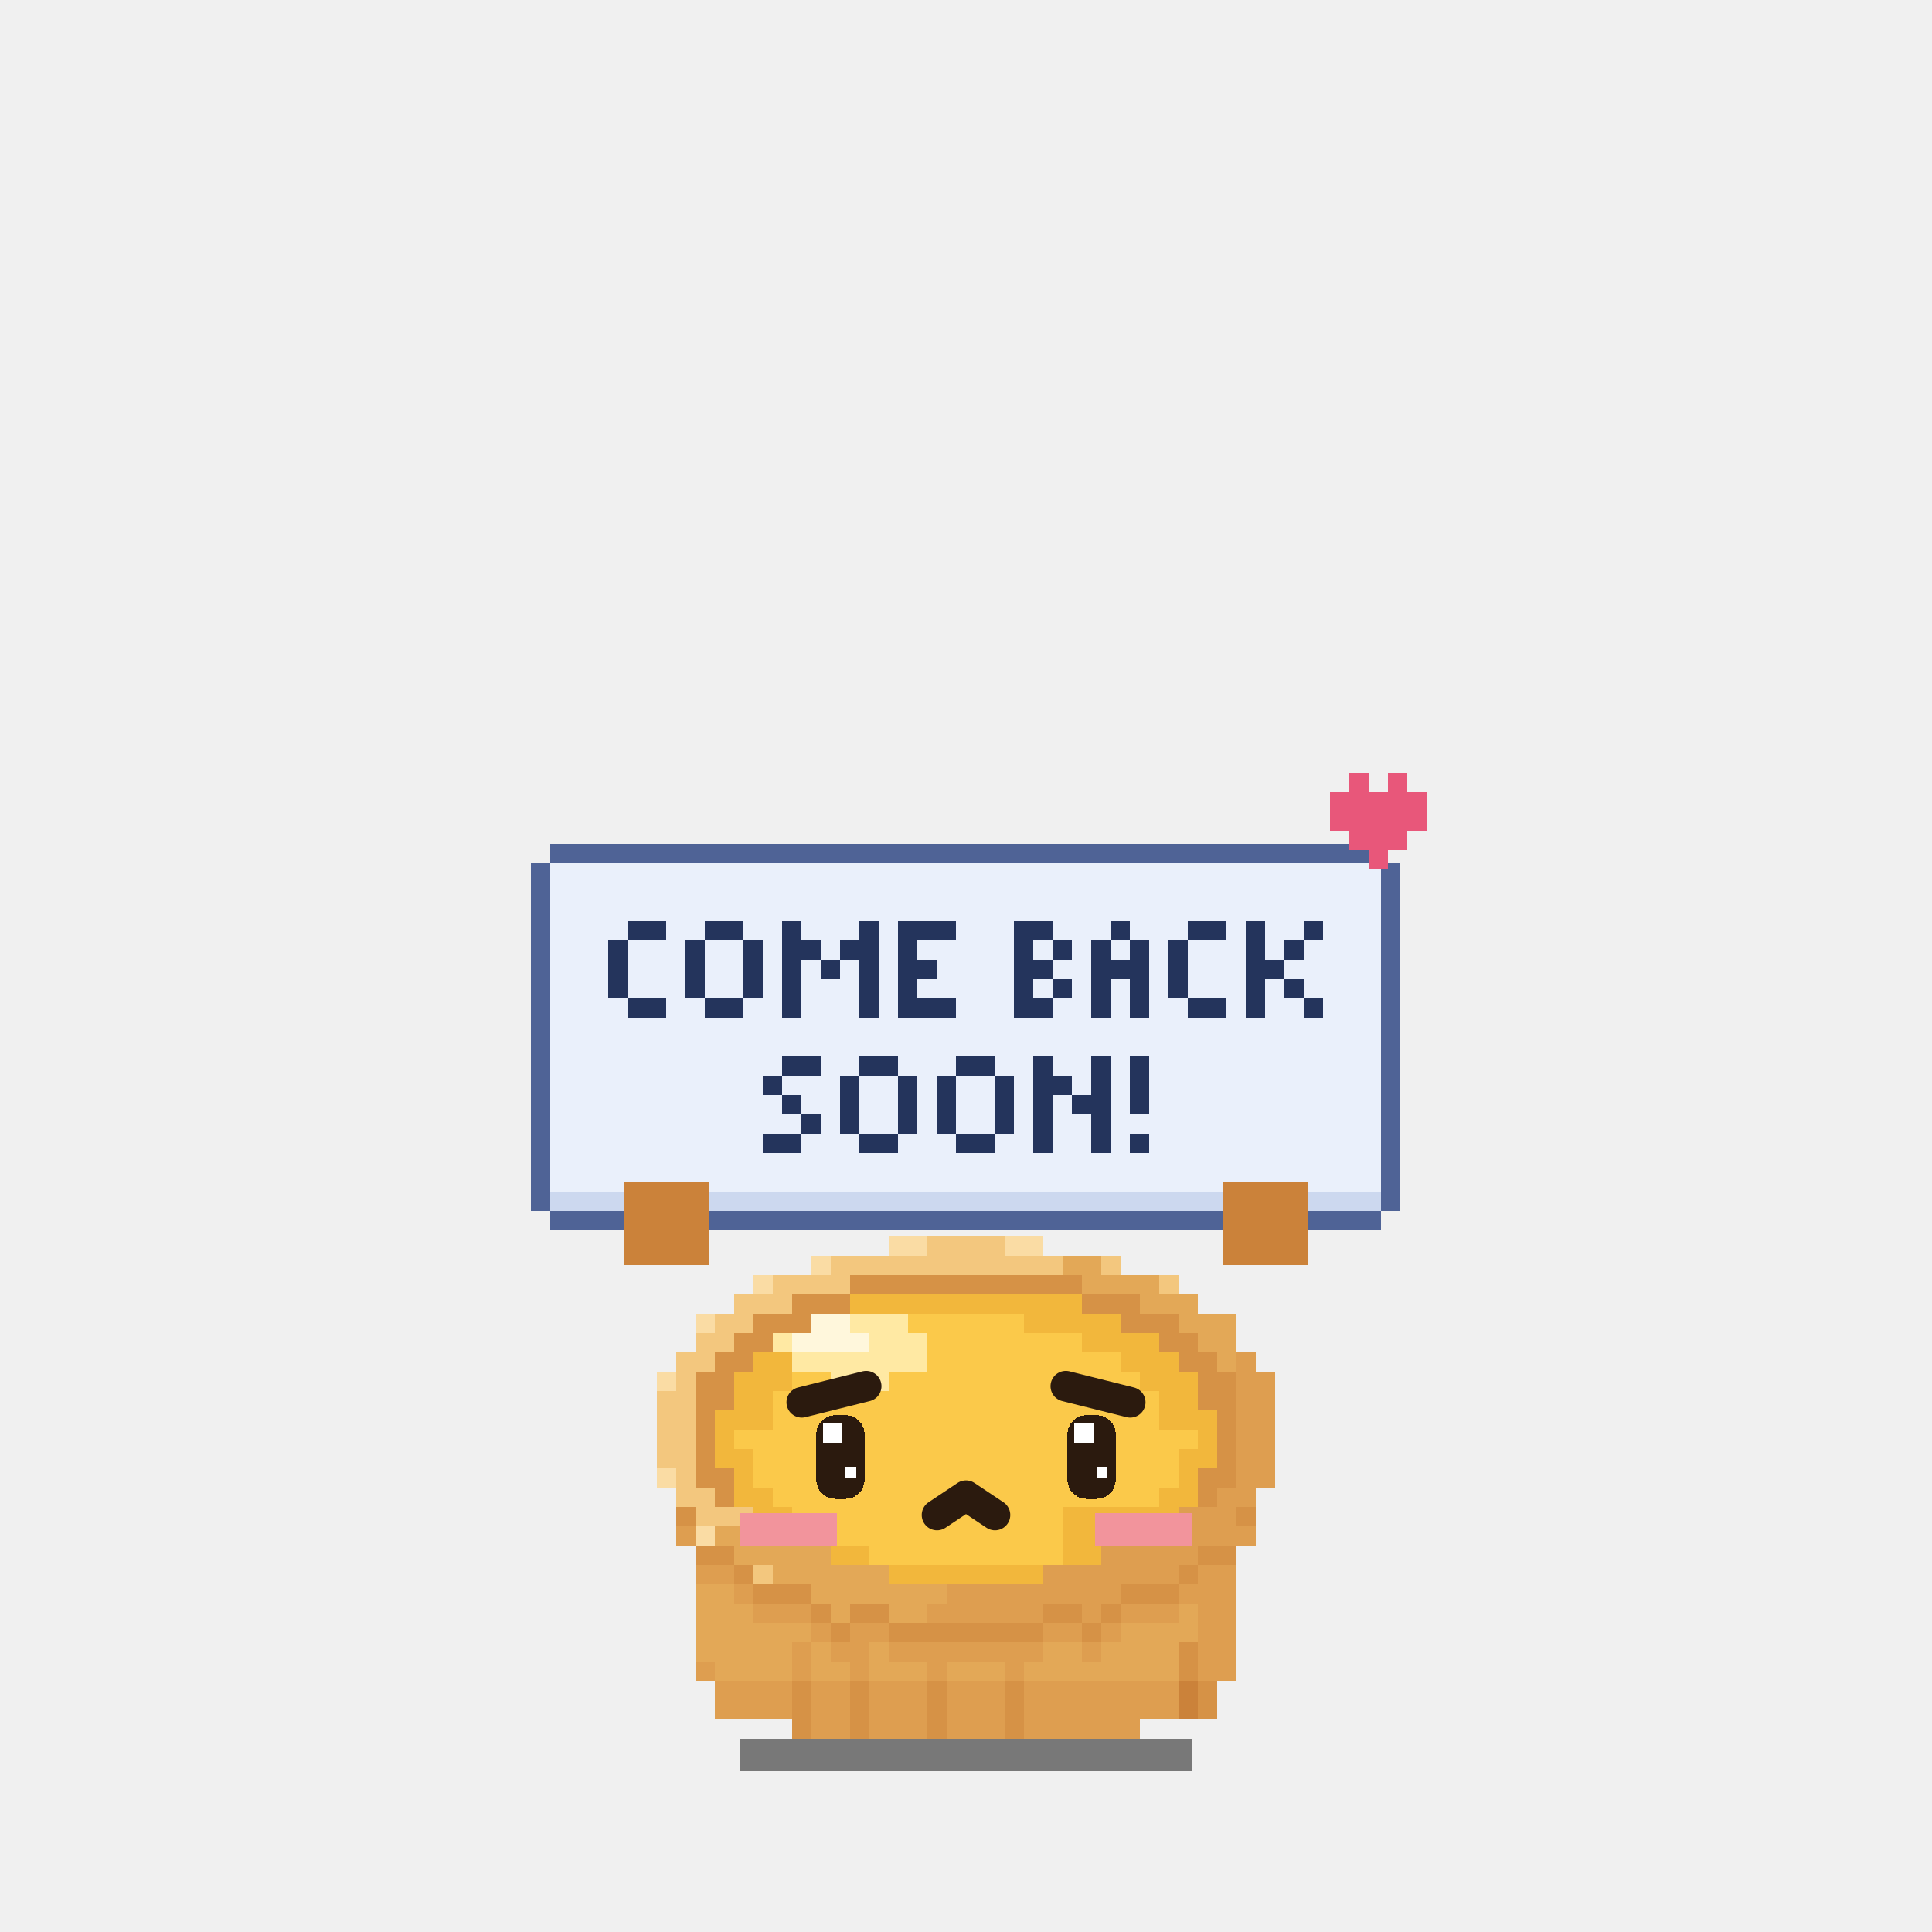
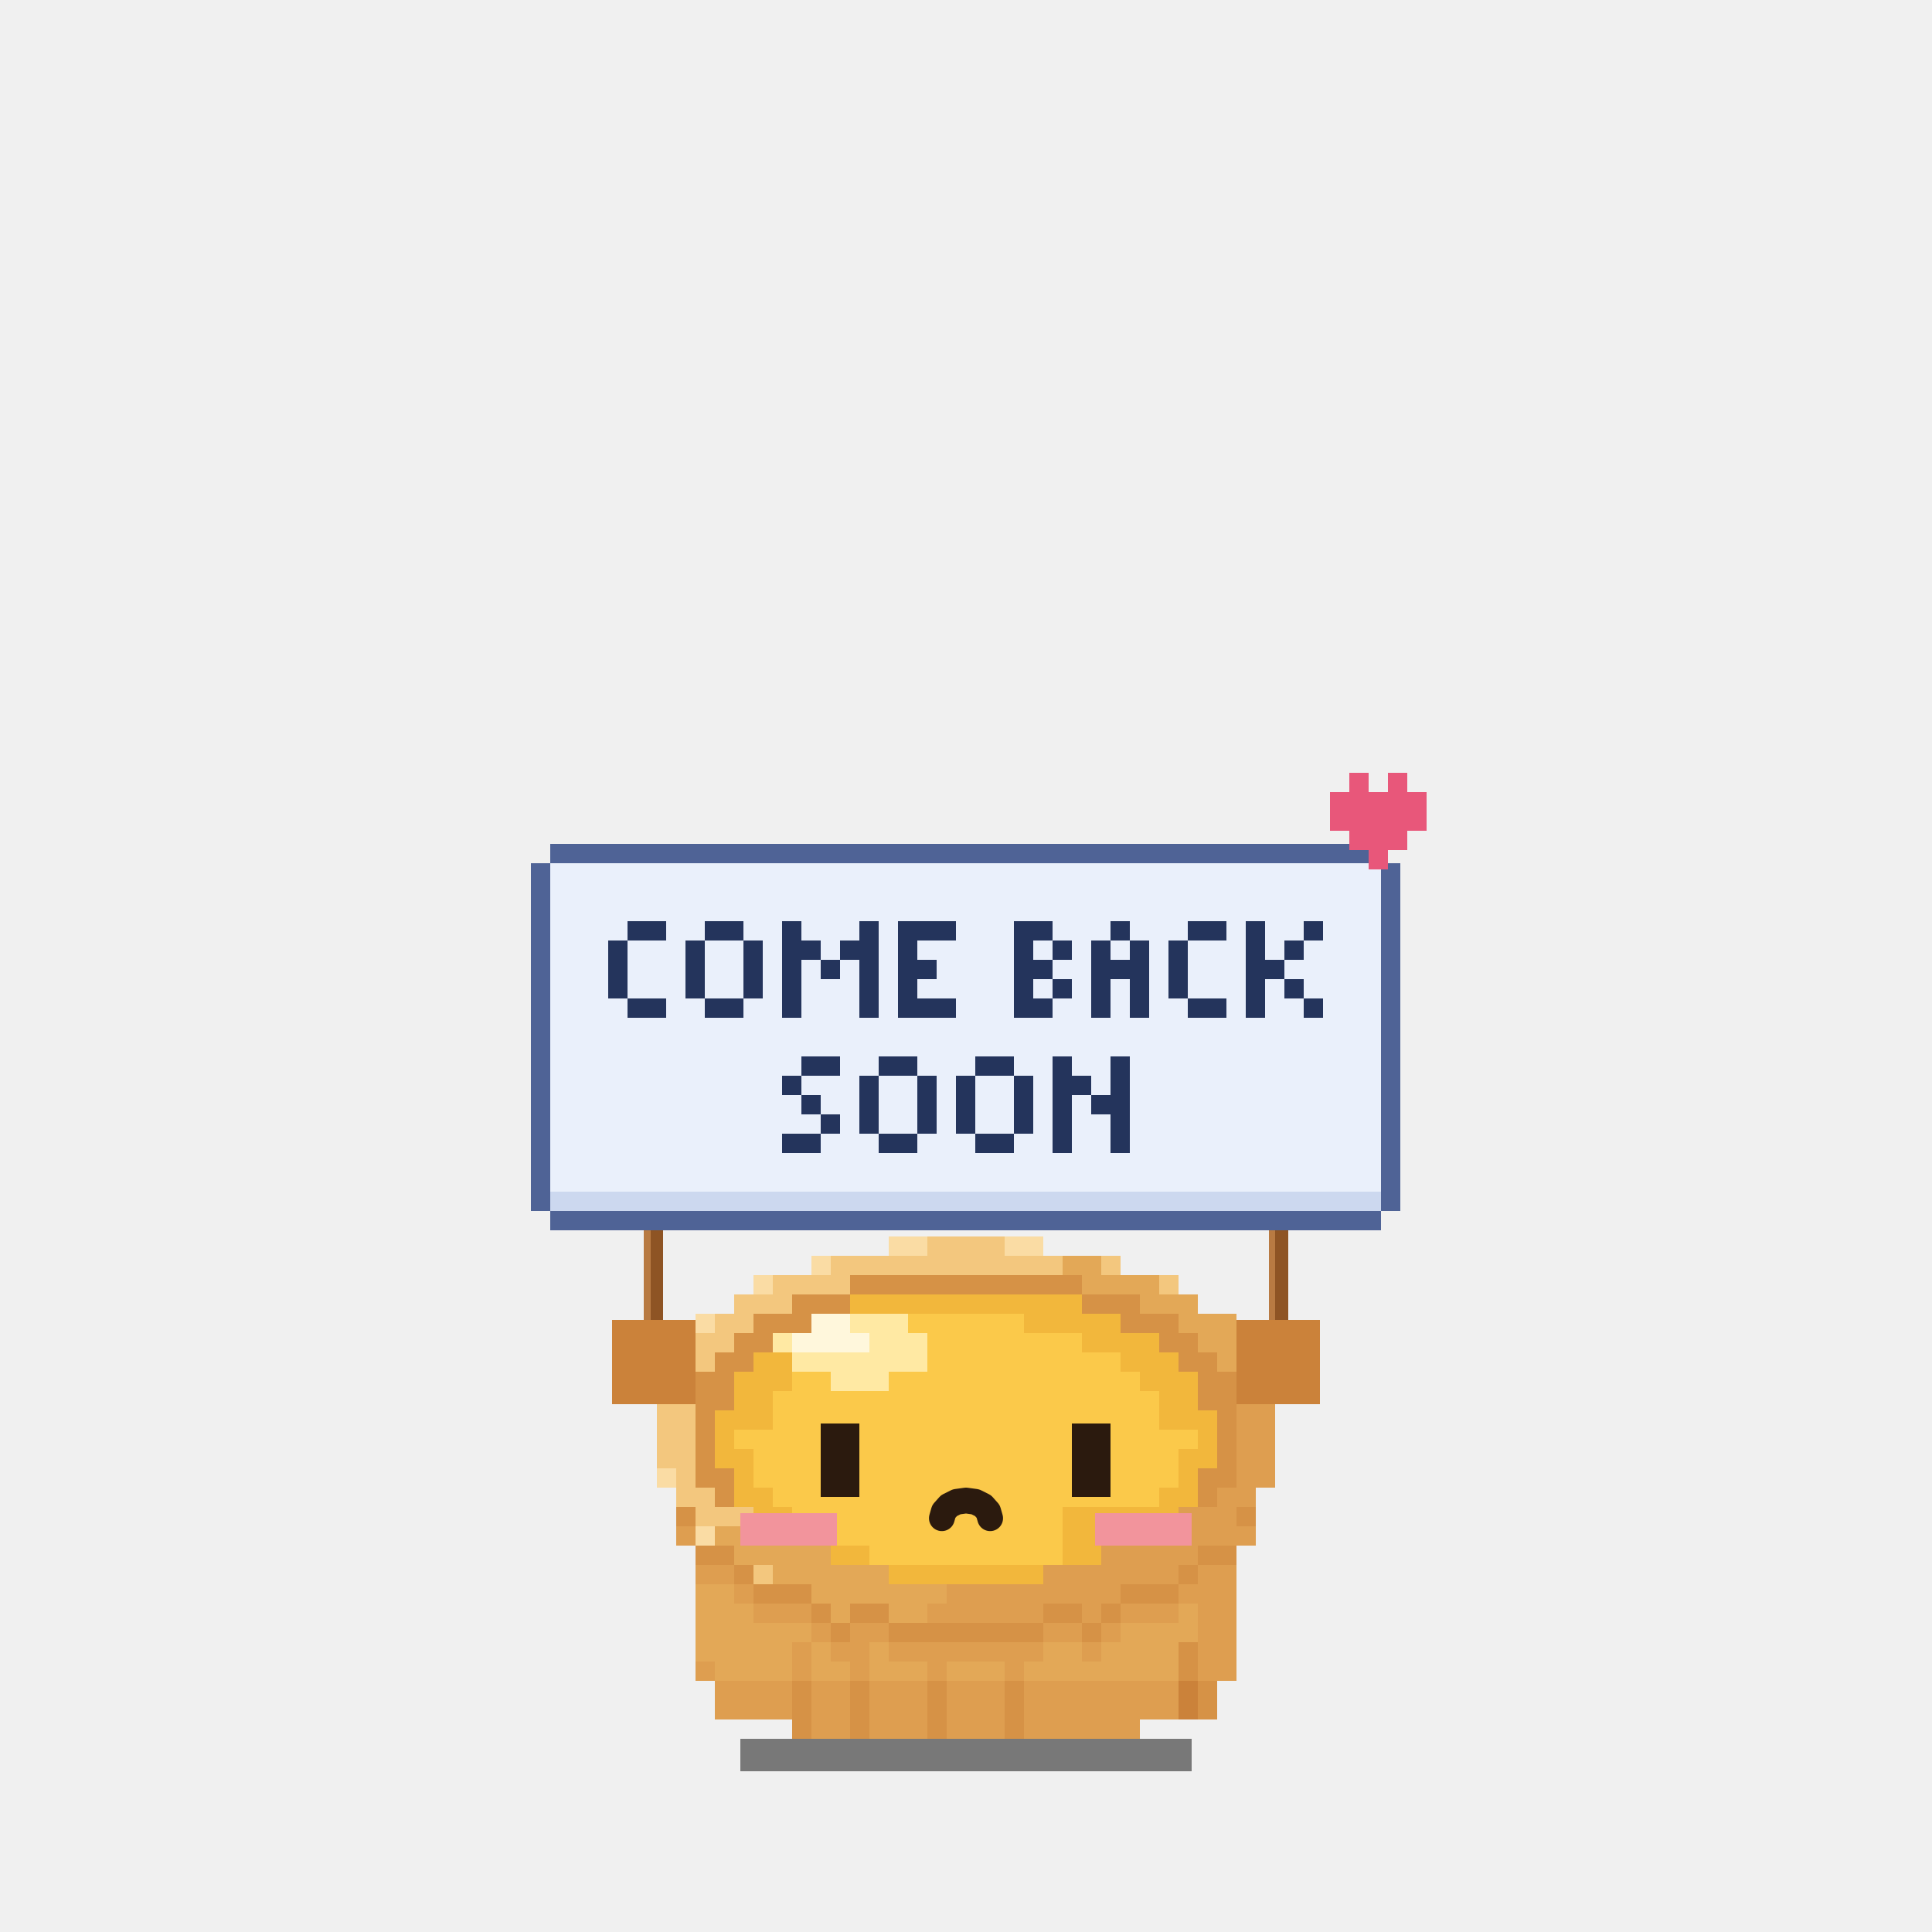
<svg xmlns="http://www.w3.org/2000/svg" viewBox="-20 -34 60 60" width="500" height="500" shape-rendering="crispEdges">
  <defs>
    <style>
      .rise { animation: sign-rise 0.55s ease-out both; }
+       .hands { animation: sign-hands 0.55s ease-out both; }
      .hold { transform-origin: 10px 4.2px; animation: sign-sway 2s 0.55s infinite ease-in-out; }
+       @keyframes sign-hands { 0% { transform: translateY(4.6px); } 70% { transform: translateY(-0.4px); } 100% { transform: translateY(0); } }
      .body { transform-origin: 10px 20px; animation: sign-bounce 1s infinite ease-in-out; }
      .shadow { transform-origin: 10px 20px; animation: sign-shadow 1s infinite ease-in-out; }
      @keyframes sign-rise {
      0% { transform: translateY(13.0px); }
      70% { transform: translateY(-1px); }
      100% { transform: translateY(0); }
      }
      @keyframes sign-sway {
      0%, 100% { transform: rotate(-2.5deg) translateY(0); }
      25% { transform: rotate(0deg) translateY(-0.6px); }
      50% { transform: rotate(2.5deg) translateY(0); }
      75% { transform: rotate(0deg) translateY(-0.6px); }
      }
      @keyframes sign-bounce { 0%, 100% { transform: scale(1, 1); } 50% { transform: scale(1.025, 0.975); } }
      @keyframes sign-shadow { 0%, 100% { transform: scaleX(1); } 50% { transform: scaleX(1.04); } }
      .beat { transform-box: fill-box; transform-origin: center; animation: sign-beat 1s infinite ease-out; }
      @keyframes sign-beat {
      0%, 40%, 100% { transform: scale(1); }
      10% { transform: scale(1.3); }
      20% { transform: scale(1.05); }
      30% { transform: scale(1.22); }
      }
-       .blink { transform-origin: 10px 11.25px; animation: sign-blink 4s infinite ease-in-out; }
+       .blink { transform-origin: 10px 11.35px; animation: sign-blink 4s infinite ease-in-out; }
      @keyframes sign-blink { 0%, 46%, 54%, 100% { transform: scaleY(1); } 50% { transform: scaleY(0.12); } }
    </style>
  </defs>
  <g class="shadow">
    <rect x="3" y="20" width="14" height="1" fill="#000" opacity="0.5" />
  </g>
  <g class="body">
    <g class="rise">
      <g class="hold">
+         <rect class="free" x="0" y="3.6" width="0.6" height="4.6" fill="#8E5424" />
+         <rect class="free" x="0" y="3.6" width="0.2" height="4.6" fill="#B87A42" />
+         <rect class="free" x="19.4" y="3.6" width="0.6" height="4.6" fill="#8E5424" />
+         <rect class="free" x="19.4" y="3.6" width="0.2" height="4.6" fill="#B87A42" />
        <g transform="translate(-3.5 -7.8) scale(0.6)">
          <rect x="1" y="0" width="43" height="1" fill="#4F6396" />
          <rect x="0" y="1" width="1" height="1" fill="#4F6396" />
          <rect x="1" y="1" width="43" height="1" fill="#EAF0FB" />
          <rect x="44" y="1" width="1" height="1" fill="#4F6396" />
          <rect x="0" y="2" width="1" height="1" fill="#4F6396" />
          <rect x="1" y="2" width="43" height="1" fill="#EAF0FB" />
          <rect x="44" y="2" width="1" height="1" fill="#4F6396" />
          <rect x="0" y="3" width="1" height="1" fill="#4F6396" />
          <rect x="1" y="3" width="43" height="1" fill="#EAF0FB" />
          <rect x="44" y="3" width="1" height="1" fill="#4F6396" />
          <rect x="0" y="4" width="1" height="1" fill="#4F6396" />
          <rect x="1" y="4" width="4" height="1" fill="#EAF0FB" />
          <rect x="5" y="4" width="2" height="1" fill="#24345C" />
          <rect x="7" y="4" width="2" height="1" fill="#EAF0FB" />
          <rect x="9" y="4" width="2" height="1" fill="#24345C" />
          <rect x="11" y="4" width="2" height="1" fill="#EAF0FB" />
          <rect x="13" y="4" width="1" height="1" fill="#24345C" />
          <rect x="14" y="4" width="3" height="1" fill="#EAF0FB" />
          <rect x="17" y="4" width="1" height="1" fill="#24345C" />
          <rect x="18" y="4" width="1" height="1" fill="#EAF0FB" />
          <rect x="19" y="4" width="3" height="1" fill="#24345C" />
          <rect x="22" y="4" width="3" height="1" fill="#EAF0FB" />
          <rect x="25" y="4" width="2" height="1" fill="#24345C" />
          <rect x="27" y="4" width="3" height="1" fill="#EAF0FB" />
          <rect x="30" y="4" width="1" height="1" fill="#24345C" />
          <rect x="31" y="4" width="3" height="1" fill="#EAF0FB" />
          <rect x="34" y="4" width="2" height="1" fill="#24345C" />
          <rect x="36" y="4" width="1" height="1" fill="#EAF0FB" />
          <rect x="37" y="4" width="1" height="1" fill="#24345C" />
          <rect x="38" y="4" width="2" height="1" fill="#EAF0FB" />
          <rect x="40" y="4" width="1" height="1" fill="#24345C" />
          <rect x="41" y="4" width="3" height="1" fill="#EAF0FB" />
          <rect x="44" y="4" width="1" height="1" fill="#4F6396" />
          <rect x="0" y="5" width="1" height="1" fill="#4F6396" />
          <rect x="1" y="5" width="3" height="1" fill="#EAF0FB" />
          <rect x="4" y="5" width="1" height="1" fill="#24345C" />
          <rect x="5" y="5" width="3" height="1" fill="#EAF0FB" />
          <rect x="8" y="5" width="1" height="1" fill="#24345C" />
          <rect x="9" y="5" width="2" height="1" fill="#EAF0FB" />
          <rect x="11" y="5" width="1" height="1" fill="#24345C" />
          <rect x="12" y="5" width="1" height="1" fill="#EAF0FB" />
          <rect x="13" y="5" width="2" height="1" fill="#24345C" />
          <rect x="15" y="5" width="1" height="1" fill="#EAF0FB" />
          <rect x="16" y="5" width="2" height="1" fill="#24345C" />
          <rect x="18" y="5" width="1" height="1" fill="#EAF0FB" />
          <rect x="19" y="5" width="1" height="1" fill="#24345C" />
          <rect x="20" y="5" width="5" height="1" fill="#EAF0FB" />
          <rect x="25" y="5" width="1" height="1" fill="#24345C" />
          <rect x="26" y="5" width="1" height="1" fill="#EAF0FB" />
          <rect x="27" y="5" width="1" height="1" fill="#24345C" />
          <rect x="28" y="5" width="1" height="1" fill="#EAF0FB" />
          <rect x="29" y="5" width="1" height="1" fill="#24345C" />
          <rect x="30" y="5" width="1" height="1" fill="#EAF0FB" />
          <rect x="31" y="5" width="1" height="1" fill="#24345C" />
          <rect x="32" y="5" width="1" height="1" fill="#EAF0FB" />
          <rect x="33" y="5" width="1" height="1" fill="#24345C" />
          <rect x="34" y="5" width="3" height="1" fill="#EAF0FB" />
          <rect x="37" y="5" width="1" height="1" fill="#24345C" />
          <rect x="38" y="5" width="1" height="1" fill="#EAF0FB" />
          <rect x="39" y="5" width="1" height="1" fill="#24345C" />
          <rect x="40" y="5" width="4" height="1" fill="#EAF0FB" />
          <rect x="44" y="5" width="1" height="1" fill="#4F6396" />
          <rect x="0" y="6" width="1" height="1" fill="#4F6396" />
          <rect x="1" y="6" width="3" height="1" fill="#EAF0FB" />
          <rect x="4" y="6" width="1" height="1" fill="#24345C" />
          <rect x="5" y="6" width="3" height="1" fill="#EAF0FB" />
          <rect x="8" y="6" width="1" height="1" fill="#24345C" />
          <rect x="9" y="6" width="2" height="1" fill="#EAF0FB" />
          <rect x="11" y="6" width="1" height="1" fill="#24345C" />
          <rect x="12" y="6" width="1" height="1" fill="#EAF0FB" />
          <rect x="13" y="6" width="1" height="1" fill="#24345C" />
          <rect x="14" y="6" width="1" height="1" fill="#EAF0FB" />
          <rect x="15" y="6" width="1" height="1" fill="#24345C" />
          <rect x="16" y="6" width="1" height="1" fill="#EAF0FB" />
          <rect x="17" y="6" width="1" height="1" fill="#24345C" />
          <rect x="18" y="6" width="1" height="1" fill="#EAF0FB" />
          <rect x="19" y="6" width="2" height="1" fill="#24345C" />
          <rect x="21" y="6" width="4" height="1" fill="#EAF0FB" />
          <rect x="25" y="6" width="2" height="1" fill="#24345C" />
          <rect x="27" y="6" width="2" height="1" fill="#EAF0FB" />
          <rect x="29" y="6" width="3" height="1" fill="#24345C" />
          <rect x="32" y="6" width="1" height="1" fill="#EAF0FB" />
          <rect x="33" y="6" width="1" height="1" fill="#24345C" />
          <rect x="34" y="6" width="3" height="1" fill="#EAF0FB" />
          <rect x="37" y="6" width="2" height="1" fill="#24345C" />
          <rect x="39" y="6" width="5" height="1" fill="#EAF0FB" />
          <rect x="44" y="6" width="1" height="1" fill="#4F6396" />
          <rect x="0" y="7" width="1" height="1" fill="#4F6396" />
          <rect x="1" y="7" width="3" height="1" fill="#EAF0FB" />
          <rect x="4" y="7" width="1" height="1" fill="#24345C" />
          <rect x="5" y="7" width="3" height="1" fill="#EAF0FB" />
          <rect x="8" y="7" width="1" height="1" fill="#24345C" />
          <rect x="9" y="7" width="2" height="1" fill="#EAF0FB" />
          <rect x="11" y="7" width="1" height="1" fill="#24345C" />
          <rect x="12" y="7" width="1" height="1" fill="#EAF0FB" />
          <rect x="13" y="7" width="1" height="1" fill="#24345C" />
          <rect x="14" y="7" width="3" height="1" fill="#EAF0FB" />
          <rect x="17" y="7" width="1" height="1" fill="#24345C" />
          <rect x="18" y="7" width="1" height="1" fill="#EAF0FB" />
          <rect x="19" y="7" width="1" height="1" fill="#24345C" />
          <rect x="20" y="7" width="5" height="1" fill="#EAF0FB" />
          <rect x="25" y="7" width="1" height="1" fill="#24345C" />
          <rect x="26" y="7" width="1" height="1" fill="#EAF0FB" />
          <rect x="27" y="7" width="1" height="1" fill="#24345C" />
          <rect x="28" y="7" width="1" height="1" fill="#EAF0FB" />
          <rect x="29" y="7" width="1" height="1" fill="#24345C" />
          <rect x="30" y="7" width="1" height="1" fill="#EAF0FB" />
          <rect x="31" y="7" width="1" height="1" fill="#24345C" />
          <rect x="32" y="7" width="1" height="1" fill="#EAF0FB" />
          <rect x="33" y="7" width="1" height="1" fill="#24345C" />
          <rect x="34" y="7" width="3" height="1" fill="#EAF0FB" />
          <rect x="37" y="7" width="1" height="1" fill="#24345C" />
          <rect x="38" y="7" width="1" height="1" fill="#EAF0FB" />
          <rect x="39" y="7" width="1" height="1" fill="#24345C" />
          <rect x="40" y="7" width="4" height="1" fill="#EAF0FB" />
          <rect x="44" y="7" width="1" height="1" fill="#4F6396" />
          <rect x="0" y="8" width="1" height="1" fill="#4F6396" />
          <rect x="1" y="8" width="4" height="1" fill="#EAF0FB" />
          <rect x="5" y="8" width="2" height="1" fill="#24345C" />
          <rect x="7" y="8" width="2" height="1" fill="#EAF0FB" />
          <rect x="9" y="8" width="2" height="1" fill="#24345C" />
          <rect x="11" y="8" width="2" height="1" fill="#EAF0FB" />
          <rect x="13" y="8" width="1" height="1" fill="#24345C" />
          <rect x="14" y="8" width="3" height="1" fill="#EAF0FB" />
          <rect x="17" y="8" width="1" height="1" fill="#24345C" />
          <rect x="18" y="8" width="1" height="1" fill="#EAF0FB" />
          <rect x="19" y="8" width="3" height="1" fill="#24345C" />
          <rect x="22" y="8" width="3" height="1" fill="#EAF0FB" />
          <rect x="25" y="8" width="2" height="1" fill="#24345C" />
          <rect x="27" y="8" width="2" height="1" fill="#EAF0FB" />
          <rect x="29" y="8" width="1" height="1" fill="#24345C" />
          <rect x="30" y="8" width="1" height="1" fill="#EAF0FB" />
          <rect x="31" y="8" width="1" height="1" fill="#24345C" />
          <rect x="32" y="8" width="2" height="1" fill="#EAF0FB" />
          <rect x="34" y="8" width="2" height="1" fill="#24345C" />
          <rect x="36" y="8" width="1" height="1" fill="#EAF0FB" />
          <rect x="37" y="8" width="1" height="1" fill="#24345C" />
          <rect x="38" y="8" width="2" height="1" fill="#EAF0FB" />
          <rect x="40" y="8" width="1" height="1" fill="#24345C" />
          <rect x="41" y="8" width="3" height="1" fill="#EAF0FB" />
          <rect x="44" y="8" width="1" height="1" fill="#4F6396" />
          <rect x="0" y="9" width="1" height="1" fill="#4F6396" />
          <rect x="1" y="9" width="43" height="1" fill="#EAF0FB" />
          <rect x="44" y="9" width="1" height="1" fill="#4F6396" />
          <rect x="0" y="10" width="1" height="1" fill="#4F6396" />
          <rect x="1" y="10" width="43" height="1" fill="#EAF0FB" />
          <rect x="44" y="10" width="1" height="1" fill="#4F6396" />
          <rect x="0" y="11" width="1" height="1" fill="#4F6396" />
-           <rect x="1" y="11" width="12" height="1" fill="#EAF0FB" />
-           <rect x="13" y="11" width="2" height="1" fill="#24345C" />
-           <rect x="15" y="11" width="2" height="1" fill="#EAF0FB" />
-           <rect x="17" y="11" width="2" height="1" fill="#24345C" />
-           <rect x="19" y="11" width="3" height="1" fill="#EAF0FB" />
-           <rect x="22" y="11" width="2" height="1" fill="#24345C" />
-           <rect x="24" y="11" width="2" height="1" fill="#EAF0FB" />
-           <rect x="26" y="11" width="1" height="1" fill="#24345C" />
-           <rect x="27" y="11" width="2" height="1" fill="#EAF0FB" />
-           <rect x="29" y="11" width="1" height="1" fill="#24345C" />
-           <rect x="30" y="11" width="1" height="1" fill="#EAF0FB" />
-           <rect x="31" y="11" width="1" height="1" fill="#24345C" />
-           <rect x="32" y="11" width="12" height="1" fill="#EAF0FB" />
+           <rect x="1" y="11" width="13" height="1" fill="#EAF0FB" />
+           <rect x="14" y="11" width="2" height="1" fill="#24345C" />
+           <rect x="16" y="11" width="2" height="1" fill="#EAF0FB" />
+           <rect x="18" y="11" width="2" height="1" fill="#24345C" />
+           <rect x="20" y="11" width="3" height="1" fill="#EAF0FB" />
+           <rect x="23" y="11" width="2" height="1" fill="#24345C" />
+           <rect x="25" y="11" width="2" height="1" fill="#EAF0FB" />
+           <rect x="27" y="11" width="1" height="1" fill="#24345C" />
+           <rect x="28" y="11" width="2" height="1" fill="#EAF0FB" />
+           <rect x="30" y="11" width="1" height="1" fill="#24345C" />
+           <rect x="31" y="11" width="13" height="1" fill="#EAF0FB" />
          <rect x="44" y="11" width="1" height="1" fill="#4F6396" />
          <rect x="0" y="12" width="1" height="1" fill="#4F6396" />
-           <rect x="1" y="12" width="11" height="1" fill="#EAF0FB" />
-           <rect x="12" y="12" width="1" height="1" fill="#24345C" />
-           <rect x="13" y="12" width="3" height="1" fill="#EAF0FB" />
-           <rect x="16" y="12" width="1" height="1" fill="#24345C" />
-           <rect x="17" y="12" width="2" height="1" fill="#EAF0FB" />
-           <rect x="19" y="12" width="1" height="1" fill="#24345C" />
-           <rect x="20" y="12" width="1" height="1" fill="#EAF0FB" />
-           <rect x="21" y="12" width="1" height="1" fill="#24345C" />
-           <rect x="22" y="12" width="2" height="1" fill="#EAF0FB" />
-           <rect x="24" y="12" width="1" height="1" fill="#24345C" />
-           <rect x="25" y="12" width="1" height="1" fill="#EAF0FB" />
-           <rect x="26" y="12" width="2" height="1" fill="#24345C" />
-           <rect x="28" y="12" width="1" height="1" fill="#EAF0FB" />
-           <rect x="29" y="12" width="1" height="1" fill="#24345C" />
-           <rect x="30" y="12" width="1" height="1" fill="#EAF0FB" />
-           <rect x="31" y="12" width="1" height="1" fill="#24345C" />
-           <rect x="32" y="12" width="12" height="1" fill="#EAF0FB" />
+           <rect x="1" y="12" width="12" height="1" fill="#EAF0FB" />
+           <rect x="13" y="12" width="1" height="1" fill="#24345C" />
+           <rect x="14" y="12" width="3" height="1" fill="#EAF0FB" />
+           <rect x="17" y="12" width="1" height="1" fill="#24345C" />
+           <rect x="18" y="12" width="2" height="1" fill="#EAF0FB" />
+           <rect x="20" y="12" width="1" height="1" fill="#24345C" />
+           <rect x="21" y="12" width="1" height="1" fill="#EAF0FB" />
+           <rect x="22" y="12" width="1" height="1" fill="#24345C" />
+           <rect x="23" y="12" width="2" height="1" fill="#EAF0FB" />
+           <rect x="25" y="12" width="1" height="1" fill="#24345C" />
+           <rect x="26" y="12" width="1" height="1" fill="#EAF0FB" />
+           <rect x="27" y="12" width="2" height="1" fill="#24345C" />
+           <rect x="29" y="12" width="1" height="1" fill="#EAF0FB" />
+           <rect x="30" y="12" width="1" height="1" fill="#24345C" />
+           <rect x="31" y="12" width="13" height="1" fill="#EAF0FB" />
          <rect x="44" y="12" width="1" height="1" fill="#4F6396" />
          <rect x="0" y="13" width="1" height="1" fill="#4F6396" />
-           <rect x="1" y="13" width="12" height="1" fill="#EAF0FB" />
-           <rect x="13" y="13" width="1" height="1" fill="#24345C" />
-           <rect x="14" y="13" width="2" height="1" fill="#EAF0FB" />
-           <rect x="16" y="13" width="1" height="1" fill="#24345C" />
-           <rect x="17" y="13" width="2" height="1" fill="#EAF0FB" />
-           <rect x="19" y="13" width="1" height="1" fill="#24345C" />
-           <rect x="20" y="13" width="1" height="1" fill="#EAF0FB" />
-           <rect x="21" y="13" width="1" height="1" fill="#24345C" />
-           <rect x="22" y="13" width="2" height="1" fill="#EAF0FB" />
-           <rect x="24" y="13" width="1" height="1" fill="#24345C" />
-           <rect x="25" y="13" width="1" height="1" fill="#EAF0FB" />
-           <rect x="26" y="13" width="1" height="1" fill="#24345C" />
-           <rect x="27" y="13" width="1" height="1" fill="#EAF0FB" />
-           <rect x="28" y="13" width="2" height="1" fill="#24345C" />
-           <rect x="30" y="13" width="1" height="1" fill="#EAF0FB" />
-           <rect x="31" y="13" width="1" height="1" fill="#24345C" />
-           <rect x="32" y="13" width="12" height="1" fill="#EAF0FB" />
+           <rect x="1" y="13" width="13" height="1" fill="#EAF0FB" />
+           <rect x="14" y="13" width="1" height="1" fill="#24345C" />
+           <rect x="15" y="13" width="2" height="1" fill="#EAF0FB" />
+           <rect x="17" y="13" width="1" height="1" fill="#24345C" />
+           <rect x="18" y="13" width="2" height="1" fill="#EAF0FB" />
+           <rect x="20" y="13" width="1" height="1" fill="#24345C" />
+           <rect x="21" y="13" width="1" height="1" fill="#EAF0FB" />
+           <rect x="22" y="13" width="1" height="1" fill="#24345C" />
+           <rect x="23" y="13" width="2" height="1" fill="#EAF0FB" />
+           <rect x="25" y="13" width="1" height="1" fill="#24345C" />
+           <rect x="26" y="13" width="1" height="1" fill="#EAF0FB" />
+           <rect x="27" y="13" width="1" height="1" fill="#24345C" />
+           <rect x="28" y="13" width="1" height="1" fill="#EAF0FB" />
+           <rect x="29" y="13" width="2" height="1" fill="#24345C" />
+           <rect x="31" y="13" width="13" height="1" fill="#EAF0FB" />
          <rect x="44" y="13" width="1" height="1" fill="#4F6396" />
          <rect x="0" y="14" width="1" height="1" fill="#4F6396" />
-           <rect x="1" y="14" width="13" height="1" fill="#EAF0FB" />
-           <rect x="14" y="14" width="1" height="1" fill="#24345C" />
-           <rect x="15" y="14" width="1" height="1" fill="#EAF0FB" />
-           <rect x="16" y="14" width="1" height="1" fill="#24345C" />
-           <rect x="17" y="14" width="2" height="1" fill="#EAF0FB" />
-           <rect x="19" y="14" width="1" height="1" fill="#24345C" />
-           <rect x="20" y="14" width="1" height="1" fill="#EAF0FB" />
-           <rect x="21" y="14" width="1" height="1" fill="#24345C" />
-           <rect x="22" y="14" width="2" height="1" fill="#EAF0FB" />
-           <rect x="24" y="14" width="1" height="1" fill="#24345C" />
-           <rect x="25" y="14" width="1" height="1" fill="#EAF0FB" />
-           <rect x="26" y="14" width="1" height="1" fill="#24345C" />
-           <rect x="27" y="14" width="2" height="1" fill="#EAF0FB" />
-           <rect x="29" y="14" width="1" height="1" fill="#24345C" />
-           <rect x="30" y="14" width="14" height="1" fill="#EAF0FB" />
+           <rect x="1" y="14" width="14" height="1" fill="#EAF0FB" />
+           <rect x="15" y="14" width="1" height="1" fill="#24345C" />
+           <rect x="16" y="14" width="1" height="1" fill="#EAF0FB" />
+           <rect x="17" y="14" width="1" height="1" fill="#24345C" />
+           <rect x="18" y="14" width="2" height="1" fill="#EAF0FB" />
+           <rect x="20" y="14" width="1" height="1" fill="#24345C" />
+           <rect x="21" y="14" width="1" height="1" fill="#EAF0FB" />
+           <rect x="22" y="14" width="1" height="1" fill="#24345C" />
+           <rect x="23" y="14" width="2" height="1" fill="#EAF0FB" />
+           <rect x="25" y="14" width="1" height="1" fill="#24345C" />
+           <rect x="26" y="14" width="1" height="1" fill="#EAF0FB" />
+           <rect x="27" y="14" width="1" height="1" fill="#24345C" />
+           <rect x="28" y="14" width="2" height="1" fill="#EAF0FB" />
+           <rect x="30" y="14" width="1" height="1" fill="#24345C" />
+           <rect x="31" y="14" width="13" height="1" fill="#EAF0FB" />
          <rect x="44" y="14" width="1" height="1" fill="#4F6396" />
          <rect x="0" y="15" width="1" height="1" fill="#4F6396" />
-           <rect x="1" y="15" width="11" height="1" fill="#EAF0FB" />
-           <rect x="12" y="15" width="2" height="1" fill="#24345C" />
-           <rect x="14" y="15" width="3" height="1" fill="#EAF0FB" />
-           <rect x="17" y="15" width="2" height="1" fill="#24345C" />
-           <rect x="19" y="15" width="3" height="1" fill="#EAF0FB" />
-           <rect x="22" y="15" width="2" height="1" fill="#24345C" />
-           <rect x="24" y="15" width="2" height="1" fill="#EAF0FB" />
-           <rect x="26" y="15" width="1" height="1" fill="#24345C" />
-           <rect x="27" y="15" width="2" height="1" fill="#EAF0FB" />
-           <rect x="29" y="15" width="1" height="1" fill="#24345C" />
-           <rect x="30" y="15" width="1" height="1" fill="#EAF0FB" />
-           <rect x="31" y="15" width="1" height="1" fill="#24345C" />
-           <rect x="32" y="15" width="12" height="1" fill="#EAF0FB" />
+           <rect x="1" y="15" width="12" height="1" fill="#EAF0FB" />
+           <rect x="13" y="15" width="2" height="1" fill="#24345C" />
+           <rect x="15" y="15" width="3" height="1" fill="#EAF0FB" />
+           <rect x="18" y="15" width="2" height="1" fill="#24345C" />
+           <rect x="20" y="15" width="3" height="1" fill="#EAF0FB" />
+           <rect x="23" y="15" width="2" height="1" fill="#24345C" />
+           <rect x="25" y="15" width="2" height="1" fill="#EAF0FB" />
+           <rect x="27" y="15" width="1" height="1" fill="#24345C" />
+           <rect x="28" y="15" width="2" height="1" fill="#EAF0FB" />
+           <rect x="30" y="15" width="1" height="1" fill="#24345C" />
+           <rect x="31" y="15" width="13" height="1" fill="#EAF0FB" />
          <rect x="44" y="15" width="1" height="1" fill="#4F6396" />
          <rect x="0" y="16" width="1" height="1" fill="#4F6396" />
          <rect x="1" y="16" width="43" height="1" fill="#EAF0FB" />
          <rect x="44" y="16" width="1" height="1" fill="#4F6396" />
          <rect x="0" y="17" width="1" height="1" fill="#4F6396" />
          <rect x="1" y="17" width="43" height="1" fill="#EAF0FB" />
          <rect x="44" y="17" width="1" height="1" fill="#4F6396" />
          <rect x="0" y="18" width="1" height="1" fill="#4F6396" />
          <rect x="1" y="18" width="43" height="1" fill="#CCD8EF" />
          <rect x="44" y="18" width="1" height="1" fill="#4F6396" />
          <rect x="1" y="19" width="43" height="1" fill="#4F6396" />
        </g>
-         <rect class="free" x="-0.6" y="2.7" width="2.6" height="2.6" fill="#CB823A" />
-         <rect class="free" x="18" y="2.7" width="2.6" height="2.6" fill="#CB823A" />
+         <g class="beat">
+           <g transform="translate(21.3 -10) scale(0.6)">
+             <rect x="1" y="0" width="1" height="1" fill="#E8577A" />
+             <rect x="3" y="0" width="1" height="1" fill="#E8577A" />
+             <rect x="0" y="1" width="5" height="1" fill="#E8577A" />
+             <rect x="0" y="2" width="5" height="1" fill="#E8577A" />
+             <rect x="1" y="3" width="3" height="1" fill="#E8577A" />
+             <rect x="2" y="4" width="1" height="1" fill="#E8577A" />
+           </g>
+         </g>
      </g>
    </g>
    <g id="tart" transform="translate(0.4 4.4) scale(0.6)">
      <rect x="12" y="0" width="8" height="2" fill="#FADCA4" />
      <rect x="8" y="1" width="16" height="2" fill="#F3C77E" />
      <rect x="5" y="2" width="22" height="2" fill="#D69246" />
      <rect x="4" y="3" width="24" height="2" fill="#F2B73C" />
      <rect x="2" y="4" width="28" height="2" fill="#D69246" />
      <rect x="2" y="5" width="28" height="2" fill="#FBC94A" />
      <rect x="1" y="6" width="30" height="2" fill="#FBC94A" />
      <rect x="0" y="7" width="32" height="2" fill="#FBC94A" />
      <rect x="0" y="8" width="32" height="2" fill="#FBC94A" />
      <rect x="0" y="9" width="32" height="2" fill="#FBC94A" />
      <rect x="0" y="10" width="32" height="2" fill="#FBC94A" />
      <rect x="0" y="11" width="32" height="2" fill="#FBC94A" />
      <rect x="1" y="12" width="30" height="2" fill="#FBC94A" />
      <rect x="1" y="13" width="30" height="2" fill="#FBC94A" />
      <rect x="1" y="14" width="30" height="2" fill="#FBC94A" />
      <rect x="2" y="15" width="28" height="2" fill="#FBC94A" />
      <rect x="2" y="16" width="28" height="2" fill="#FBC94A" />
      <rect x="2" y="17" width="28" height="2" fill="#DE9E50" />
      <rect x="2" y="18" width="28" height="2" fill="#DE9E50" />
      <rect x="2" y="19" width="28" height="2" fill="#DE9E50" />
      <rect x="2" y="20" width="28" height="2" fill="#E3A857" />
      <rect x="2" y="21" width="28" height="2" fill="#DE9E50" />
      <rect x="3" y="22" width="26" height="2" fill="#E3A857" />
      <rect x="3" y="23" width="26" height="2" fill="#DE9E50" />
      <rect x="7" y="24" width="18" height="2" fill="#DE9E50" />
      <rect x="12" y="0" width="8" height="1" fill="#FADCA4" />
      <rect x="8" y="1" width="16" height="1" fill="#F3C77E" />
      <rect x="5" y="2" width="22" height="1" fill="#D69246" />
      <rect x="4" y="3" width="24" height="1" fill="#F2B73C" />
      <rect x="2" y="4" width="28" height="1" fill="#D69246" />
      <rect x="2" y="5" width="28" height="1" fill="#FBC94A" />
      <rect x="1" y="6" width="30" height="1" fill="#FBC94A" />
      <rect x="0" y="7" width="32" height="1" fill="#FBC94A" />
      <rect x="0" y="8" width="32" height="1" fill="#FBC94A" />
      <rect x="0" y="9" width="32" height="1" fill="#FBC94A" />
      <rect x="0" y="10" width="32" height="1" fill="#FBC94A" />
      <rect x="0" y="11" width="32" height="1" fill="#FBC94A" />
      <rect x="0" y="12" width="32" height="1" fill="#FBC94A" />
      <rect x="1" y="13" width="30" height="1" fill="#FBC94A" />
      <rect x="1" y="14" width="30" height="1" fill="#FBC94A" />
      <rect x="1" y="15" width="30" height="1" fill="#FBC94A" />
      <rect x="2" y="16" width="28" height="1" fill="#FBC94A" />
      <rect x="2" y="17" width="28" height="1" fill="#DE9E50" />
      <rect x="2" y="18" width="28" height="1" fill="#DE9E50" />
      <rect x="2" y="19" width="28" height="1" fill="#DE9E50" />
      <rect x="2" y="20" width="28" height="1" fill="#E3A857" />
      <rect x="2" y="21" width="28" height="1" fill="#DE9E50" />
      <rect x="2" y="22" width="28" height="1" fill="#E3A857" />
      <rect x="3" y="23" width="26" height="1" fill="#DE9E50" />
      <rect x="3" y="24" width="26" height="1" fill="#DE9E50" />
      <rect x="7" y="25" width="18" height="1" fill="#DE9E50" />
      <rect x="12" y="0" width="2" height="1" fill="#FADCA4" />
      <rect x="14" y="0" width="4" height="1" fill="#F3C77E" />
      <rect x="18" y="0" width="2" height="1" fill="#FADCA4" />
      <rect x="8" y="1" width="1" height="1" fill="#FADCA4" />
      <rect x="9" y="1" width="12" height="1" fill="#F3C77E" />
      <rect x="21" y="1" width="2" height="1" fill="#E3A857" />
      <rect x="23" y="1" width="1" height="1" fill="#F3C77E" />
      <rect x="5" y="2" width="1" height="1" fill="#FADCA4" />
      <rect x="6" y="2" width="4" height="1" fill="#F3C77E" />
      <rect x="10" y="2" width="12" height="1" fill="#D69246" />
      <rect x="22" y="2" width="4" height="1" fill="#E3A857" />
      <rect x="26" y="2" width="1" height="1" fill="#F3C77E" />
      <rect x="4" y="3" width="3" height="1" fill="#F3C77E" />
      <rect x="7" y="3" width="3" height="1" fill="#D69246" />
      <rect x="10" y="3" width="12" height="1" fill="#F2B73C" />
      <rect x="22" y="3" width="3" height="1" fill="#D69246" />
      <rect x="25" y="3" width="3" height="1" fill="#E3A857" />
      <rect x="2" y="4" width="1" height="1" fill="#FADCA4" />
      <rect x="3" y="4" width="2" height="1" fill="#F3C77E" />
      <rect x="5" y="4" width="3" height="1" fill="#D69246" />
      <rect x="8" y="4" width="2" height="1" fill="#FFF7DC" />
      <rect x="10" y="4" width="3" height="1" fill="#FFE9A3" />
      <rect x="13" y="4" width="6" height="1" fill="#FBC94A" />
      <rect x="19" y="4" width="5" height="1" fill="#F2B73C" />
      <rect x="24" y="4" width="3" height="1" fill="#D69246" />
      <rect x="27" y="4" width="3" height="1" fill="#E3A857" />
      <rect x="2" y="5" width="2" height="1" fill="#F3C77E" />
      <rect x="4" y="5" width="2" height="1" fill="#D69246" />
      <rect x="6" y="5" width="1" height="1" fill="#FFE9A3" />
      <rect x="7" y="5" width="4" height="1" fill="#FFF7DC" />
      <rect x="11" y="5" width="3" height="1" fill="#FFE9A3" />
      <rect x="14" y="5" width="8" height="1" fill="#FBC94A" />
      <rect x="22" y="5" width="4" height="1" fill="#F2B73C" />
      <rect x="26" y="5" width="2" height="1" fill="#D69246" />
      <rect x="28" y="5" width="2" height="1" fill="#E3A857" />
      <rect x="1" y="6" width="2" height="1" fill="#F3C77E" />
      <rect x="3" y="6" width="2" height="1" fill="#D69246" />
      <rect x="5" y="6" width="2" height="1" fill="#F2B73C" />
      <rect x="7" y="6" width="7" height="1" fill="#FFE9A3" />
      <rect x="14" y="6" width="10" height="1" fill="#FBC94A" />
      <rect x="24" y="6" width="3" height="1" fill="#F2B73C" />
      <rect x="27" y="6" width="2" height="1" fill="#D69246" />
      <rect x="29" y="6" width="1" height="1" fill="#E3A857" />
      <rect x="30" y="6" width="1" height="1" fill="#DE9E50" />
      <rect x="0" y="7" width="1" height="1" fill="#FADCA4" />
      <rect x="1" y="7" width="1" height="1" fill="#F3C77E" />
      <rect x="2" y="7" width="2" height="1" fill="#D69246" />
      <rect x="4" y="7" width="3" height="1" fill="#F2B73C" />
      <rect x="7" y="7" width="2" height="1" fill="#FBC94A" />
      <rect x="9" y="7" width="3" height="1" fill="#FFE9A3" />
      <rect x="12" y="7" width="13" height="1" fill="#FBC94A" />
      <rect x="25" y="7" width="3" height="1" fill="#F2B73C" />
      <rect x="28" y="7" width="2" height="1" fill="#D69246" />
      <rect x="30" y="7" width="2" height="1" fill="#DE9E50" />
      <rect x="0" y="8" width="2" height="1" fill="#F3C77E" />
      <rect x="2" y="8" width="2" height="1" fill="#D69246" />
      <rect x="4" y="8" width="2" height="1" fill="#F2B73C" />
      <rect x="6" y="8" width="20" height="1" fill="#FBC94A" />
      <rect x="26" y="8" width="2" height="1" fill="#F2B73C" />
      <rect x="28" y="8" width="2" height="1" fill="#D69246" />
      <rect x="30" y="8" width="2" height="1" fill="#DE9E50" />
      <rect x="0" y="9" width="2" height="1" fill="#F3C77E" />
      <rect x="2" y="9" width="1" height="1" fill="#D69246" />
      <rect x="3" y="9" width="3" height="1" fill="#F2B73C" />
      <rect x="6" y="9" width="20" height="1" fill="#FBC94A" />
      <rect x="26" y="9" width="3" height="1" fill="#F2B73C" />
      <rect x="29" y="9" width="1" height="1" fill="#D69246" />
      <rect x="30" y="9" width="2" height="1" fill="#DE9E50" />
      <rect x="0" y="10" width="2" height="1" fill="#F3C77E" />
      <rect x="2" y="10" width="1" height="1" fill="#D69246" />
      <rect x="3" y="10" width="1" height="1" fill="#F2B73C" />
      <rect x="4" y="10" width="24" height="1" fill="#FBC94A" />
      <rect x="28" y="10" width="1" height="1" fill="#F2B73C" />
      <rect x="29" y="10" width="1" height="1" fill="#D69246" />
      <rect x="30" y="10" width="2" height="1" fill="#DE9E50" />
      <rect x="0" y="11" width="2" height="1" fill="#F3C77E" />
      <rect x="2" y="11" width="1" height="1" fill="#D69246" />
      <rect x="3" y="11" width="2" height="1" fill="#F2B73C" />
      <rect x="5" y="11" width="22" height="1" fill="#FBC94A" />
      <rect x="27" y="11" width="2" height="1" fill="#F2B73C" />
      <rect x="29" y="11" width="1" height="1" fill="#D69246" />
      <rect x="30" y="11" width="2" height="1" fill="#DE9E50" />
      <rect x="0" y="12" width="1" height="1" fill="#FADCA4" />
      <rect x="1" y="12" width="1" height="1" fill="#F3C77E" />
      <rect x="2" y="12" width="2" height="1" fill="#D69246" />
      <rect x="4" y="12" width="1" height="1" fill="#F2B73C" />
      <rect x="5" y="12" width="22" height="1" fill="#FBC94A" />
      <rect x="27" y="12" width="1" height="1" fill="#F2B73C" />
      <rect x="28" y="12" width="2" height="1" fill="#D69246" />
      <rect x="30" y="12" width="2" height="1" fill="#DE9E50" />
      <rect x="1" y="13" width="2" height="1" fill="#F3C77E" />
      <rect x="3" y="13" width="1" height="1" fill="#D69246" />
      <rect x="4" y="13" width="2" height="1" fill="#F2B73C" />
      <rect x="6" y="13" width="20" height="1" fill="#FBC94A" />
      <rect x="26" y="13" width="2" height="1" fill="#F2B73C" />
      <rect x="28" y="13" width="1" height="1" fill="#D69246" />
      <rect x="29" y="13" width="2" height="1" fill="#DE9E50" />
      <rect x="1" y="14" width="1" height="1" fill="#D69246" />
      <rect x="2" y="14" width="3" height="1" fill="#F3C77E" />
      <rect x="5" y="14" width="2" height="1" fill="#F2B73C" />
      <rect x="7" y="14" width="14" height="1" fill="#FBC94A" />
      <rect x="21" y="14" width="6" height="1" fill="#F2B73C" />
      <rect x="27" y="14" width="3" height="1" fill="#DE9E50" />
      <rect x="30" y="14" width="1" height="1" fill="#D69246" />
      <rect x="1" y="15" width="1" height="1" fill="#DE9E50" />
      <rect x="2" y="15" width="1" height="1" fill="#FADCA4" />
      <rect x="3" y="15" width="4" height="1" fill="#E3A857" />
      <rect x="7" y="15" width="2" height="1" fill="#F2B73C" />
      <rect x="9" y="15" width="12" height="1" fill="#FBC94A" />
      <rect x="21" y="15" width="4" height="1" fill="#F2B73C" />
      <rect x="25" y="15" width="6" height="1" fill="#DE9E50" />
      <rect x="2" y="16" width="2" height="1" fill="#D69246" />
      <rect x="4" y="16" width="5" height="1" fill="#E3A857" />
      <rect x="9" y="16" width="2" height="1" fill="#F2B73C" />
      <rect x="11" y="16" width="10" height="1" fill="#FBC94A" />
      <rect x="21" y="16" width="2" height="1" fill="#F2B73C" />
      <rect x="23" y="16" width="5" height="1" fill="#DE9E50" />
      <rect x="28" y="16" width="2" height="1" fill="#D69246" />
      <rect x="2" y="17" width="2" height="1" fill="#DE9E50" />
      <rect x="4" y="17" width="1" height="1" fill="#D69246" />
      <rect x="5" y="17" width="1" height="1" fill="#F3C77E" />
      <rect x="6" y="17" width="6" height="1" fill="#E3A857" />
      <rect x="12" y="17" width="8" height="1" fill="#F2B73C" />
      <rect x="20" y="17" width="7" height="1" fill="#DE9E50" />
      <rect x="27" y="17" width="1" height="1" fill="#D69246" />
      <rect x="28" y="17" width="2" height="1" fill="#DE9E50" />
      <rect x="2" y="18" width="2" height="1" fill="#E3A857" />
      <rect x="4" y="18" width="1" height="1" fill="#DE9E50" />
      <rect x="5" y="18" width="3" height="1" fill="#D69246" />
      <rect x="8" y="18" width="7" height="1" fill="#E3A857" />
      <rect x="15" y="18" width="9" height="1" fill="#DE9E50" />
      <rect x="24" y="18" width="3" height="1" fill="#D69246" />
      <rect x="27" y="18" width="3" height="1" fill="#DE9E50" />
      <rect x="2" y="19" width="3" height="1" fill="#E3A857" />
      <rect x="5" y="19" width="3" height="1" fill="#DE9E50" />
      <rect x="8" y="19" width="1" height="1" fill="#D69246" />
      <rect x="9" y="19" width="1" height="1" fill="#E3A857" />
      <rect x="10" y="19" width="2" height="1" fill="#D69246" />
      <rect x="12" y="19" width="2" height="1" fill="#E3A857" />
      <rect x="14" y="19" width="6" height="1" fill="#DE9E50" />
      <rect x="20" y="19" width="2" height="1" fill="#D69246" />
      <rect x="22" y="19" width="1" height="1" fill="#DE9E50" />
      <rect x="23" y="19" width="1" height="1" fill="#D69246" />
      <rect x="24" y="19" width="3" height="1" fill="#DE9E50" />
      <rect x="27" y="19" width="1" height="1" fill="#E3A857" />
      <rect x="28" y="19" width="2" height="1" fill="#DE9E50" />
      <rect x="2" y="20" width="6" height="1" fill="#E3A857" />
      <rect x="8" y="20" width="1" height="1" fill="#DE9E50" />
      <rect x="9" y="20" width="1" height="1" fill="#D69246" />
      <rect x="10" y="20" width="2" height="1" fill="#DE9E50" />
      <rect x="12" y="20" width="8" height="1" fill="#D69246" />
      <rect x="20" y="20" width="2" height="1" fill="#DE9E50" />
      <rect x="22" y="20" width="1" height="1" fill="#D69246" />
      <rect x="23" y="20" width="1" height="1" fill="#DE9E50" />
      <rect x="24" y="20" width="4" height="1" fill="#E3A857" />
      <rect x="28" y="20" width="2" height="1" fill="#DE9E50" />
      <rect x="2" y="21" width="5" height="1" fill="#E3A857" />
      <rect x="7" y="21" width="1" height="1" fill="#DE9E50" />
      <rect x="8" y="21" width="1" height="1" fill="#E3A857" />
      <rect x="9" y="21" width="2" height="1" fill="#DE9E50" />
      <rect x="11" y="21" width="1" height="1" fill="#E3A857" />
      <rect x="12" y="21" width="8" height="1" fill="#DE9E50" />
      <rect x="20" y="21" width="2" height="1" fill="#E3A857" />
      <rect x="22" y="21" width="1" height="1" fill="#DE9E50" />
      <rect x="23" y="21" width="4" height="1" fill="#E3A857" />
      <rect x="27" y="21" width="1" height="1" fill="#D69246" />
      <rect x="28" y="21" width="2" height="1" fill="#DE9E50" />
      <rect x="2" y="22" width="1" height="1" fill="#DE9E50" />
      <rect x="3" y="22" width="4" height="1" fill="#E3A857" />
      <rect x="7" y="22" width="1" height="1" fill="#DE9E50" />
      <rect x="8" y="22" width="2" height="1" fill="#E3A857" />
      <rect x="10" y="22" width="1" height="1" fill="#DE9E50" />
      <rect x="11" y="22" width="3" height="1" fill="#E3A857" />
      <rect x="14" y="22" width="1" height="1" fill="#DE9E50" />
      <rect x="15" y="22" width="3" height="1" fill="#E3A857" />
      <rect x="18" y="22" width="1" height="1" fill="#DE9E50" />
      <rect x="19" y="22" width="8" height="1" fill="#E3A857" />
      <rect x="27" y="22" width="1" height="1" fill="#D69246" />
      <rect x="28" y="22" width="2" height="1" fill="#DE9E50" />
      <rect x="3" y="23" width="4" height="1" fill="#DE9E50" />
      <rect x="7" y="23" width="1" height="1" fill="#D69246" />
      <rect x="8" y="23" width="2" height="1" fill="#DE9E50" />
      <rect x="10" y="23" width="1" height="1" fill="#D69246" />
      <rect x="11" y="23" width="3" height="1" fill="#DE9E50" />
      <rect x="14" y="23" width="1" height="1" fill="#D69246" />
      <rect x="15" y="23" width="3" height="1" fill="#DE9E50" />
      <rect x="18" y="23" width="1" height="1" fill="#D69246" />
      <rect x="19" y="23" width="8" height="1" fill="#DE9E50" />
      <rect x="27" y="23" width="1" height="1" fill="#CB823A" />
      <rect x="28" y="23" width="1" height="1" fill="#D69246" />
      <rect x="3" y="24" width="4" height="1" fill="#DE9E50" />
      <rect x="7" y="24" width="1" height="1" fill="#D69246" />
      <rect x="8" y="24" width="2" height="1" fill="#DE9E50" />
      <rect x="10" y="24" width="1" height="1" fill="#D69246" />
      <rect x="11" y="24" width="3" height="1" fill="#DE9E50" />
      <rect x="14" y="24" width="1" height="1" fill="#D69246" />
      <rect x="15" y="24" width="3" height="1" fill="#DE9E50" />
      <rect x="18" y="24" width="1" height="1" fill="#D69246" />
      <rect x="19" y="24" width="8" height="1" fill="#DE9E50" />
      <rect x="27" y="24" width="1" height="1" fill="#CB823A" />
      <rect x="28" y="24" width="1" height="1" fill="#D69246" />
      <rect x="7" y="25" width="1" height="1" fill="#D69246" />
      <rect x="8" y="25" width="2" height="1" fill="#DE9E50" />
      <rect x="10" y="25" width="1" height="1" fill="#D69246" />
      <rect x="11" y="25" width="3" height="1" fill="#DE9E50" />
      <rect x="14" y="25" width="1" height="1" fill="#D69246" />
      <rect x="15" y="25" width="3" height="1" fill="#DE9E50" />
      <rect x="18" y="25" width="1" height="1" fill="#D69246" />
      <rect x="19" y="25" width="6" height="1" fill="#DE9E50" />
    </g>
    <rect x="3" y="13" width="3" height="1" fill="#F2949C" />
    <rect x="14" y="13" width="3" height="1" fill="#F2949C" />
-     <g fill="none" stroke="#2B1A0E" stroke-width="0.95" stroke-linecap="round" stroke-linejoin="round" shape-rendering="geometricPrecision">
-       <polyline class="free" points="4.9,9.55 6.9,9.05" />
-       <polyline class="free" points="15.1,9.55 13.1,9.05" />
-       <polyline class="free" points="9.1,13.05 10,12.45 10.9,13.05" />
+     <g fill="none" stroke="#2B1A0E" stroke-width="0.8" stroke-linecap="round" stroke-linejoin="round" shape-rendering="geometricPrecision">
+       <polyline class="free" points="9.25,13.15 9.31,12.94 9.47,12.76 9.71,12.64 10,12.6 10.29,12.64 10.53,12.76 10.69,12.94 10.75,13.15" />
    </g>
    <g class="blink" fill="#2B1A0E">
-       <rect class="free" x="5.35" y="9.95" width="1.5" height="2.6" rx="0.6" />
-       <rect class="free" x="13.15" y="9.95" width="1.5" height="2.6" rx="0.6" />
+       <rect class="free" x="5.5" y="10.2" width="1.2" height="2.3" />
+       <rect class="free" x="13.3" y="10.2" width="1.2" height="2.3" />
    </g>
-     <g class="blink" fill="#FFFFFF">
-       <rect class="free" x="5.55" y="10.2" width="0.6" height="0.6" />
-       <rect class="free" x="13.35" y="10.2" width="0.6" height="0.6" />
-       <rect class="free" x="6.25" y="11.55" width="0.35" height="0.35" />
-       <rect class="free" x="14.05" y="11.55" width="0.35" height="0.35" />
-     </g>
-   </g>
-   <g class="beat">
-     <g transform="translate(21.3 -10) scale(0.6)">
-       <rect x="1" y="0" width="1" height="1" fill="#E8577A" />
-       <rect x="3" y="0" width="1" height="1" fill="#E8577A" />
-       <rect x="0" y="1" width="5" height="1" fill="#E8577A" />
-       <rect x="0" y="2" width="5" height="1" fill="#E8577A" />
-       <rect x="1" y="3" width="3" height="1" fill="#E8577A" />
-       <rect x="2" y="4" width="1" height="1" fill="#E8577A" />
+     <g class="hands">
+       <g class="hold">
+         <rect class="free" x="-1" y="7" width="2.6" height="2.6" fill="#CB823A" />
+         <rect class="free" x="18.4" y="7" width="2.6" height="2.6" fill="#CB823A" />
+       </g>
    </g>
  </g>
</svg>
